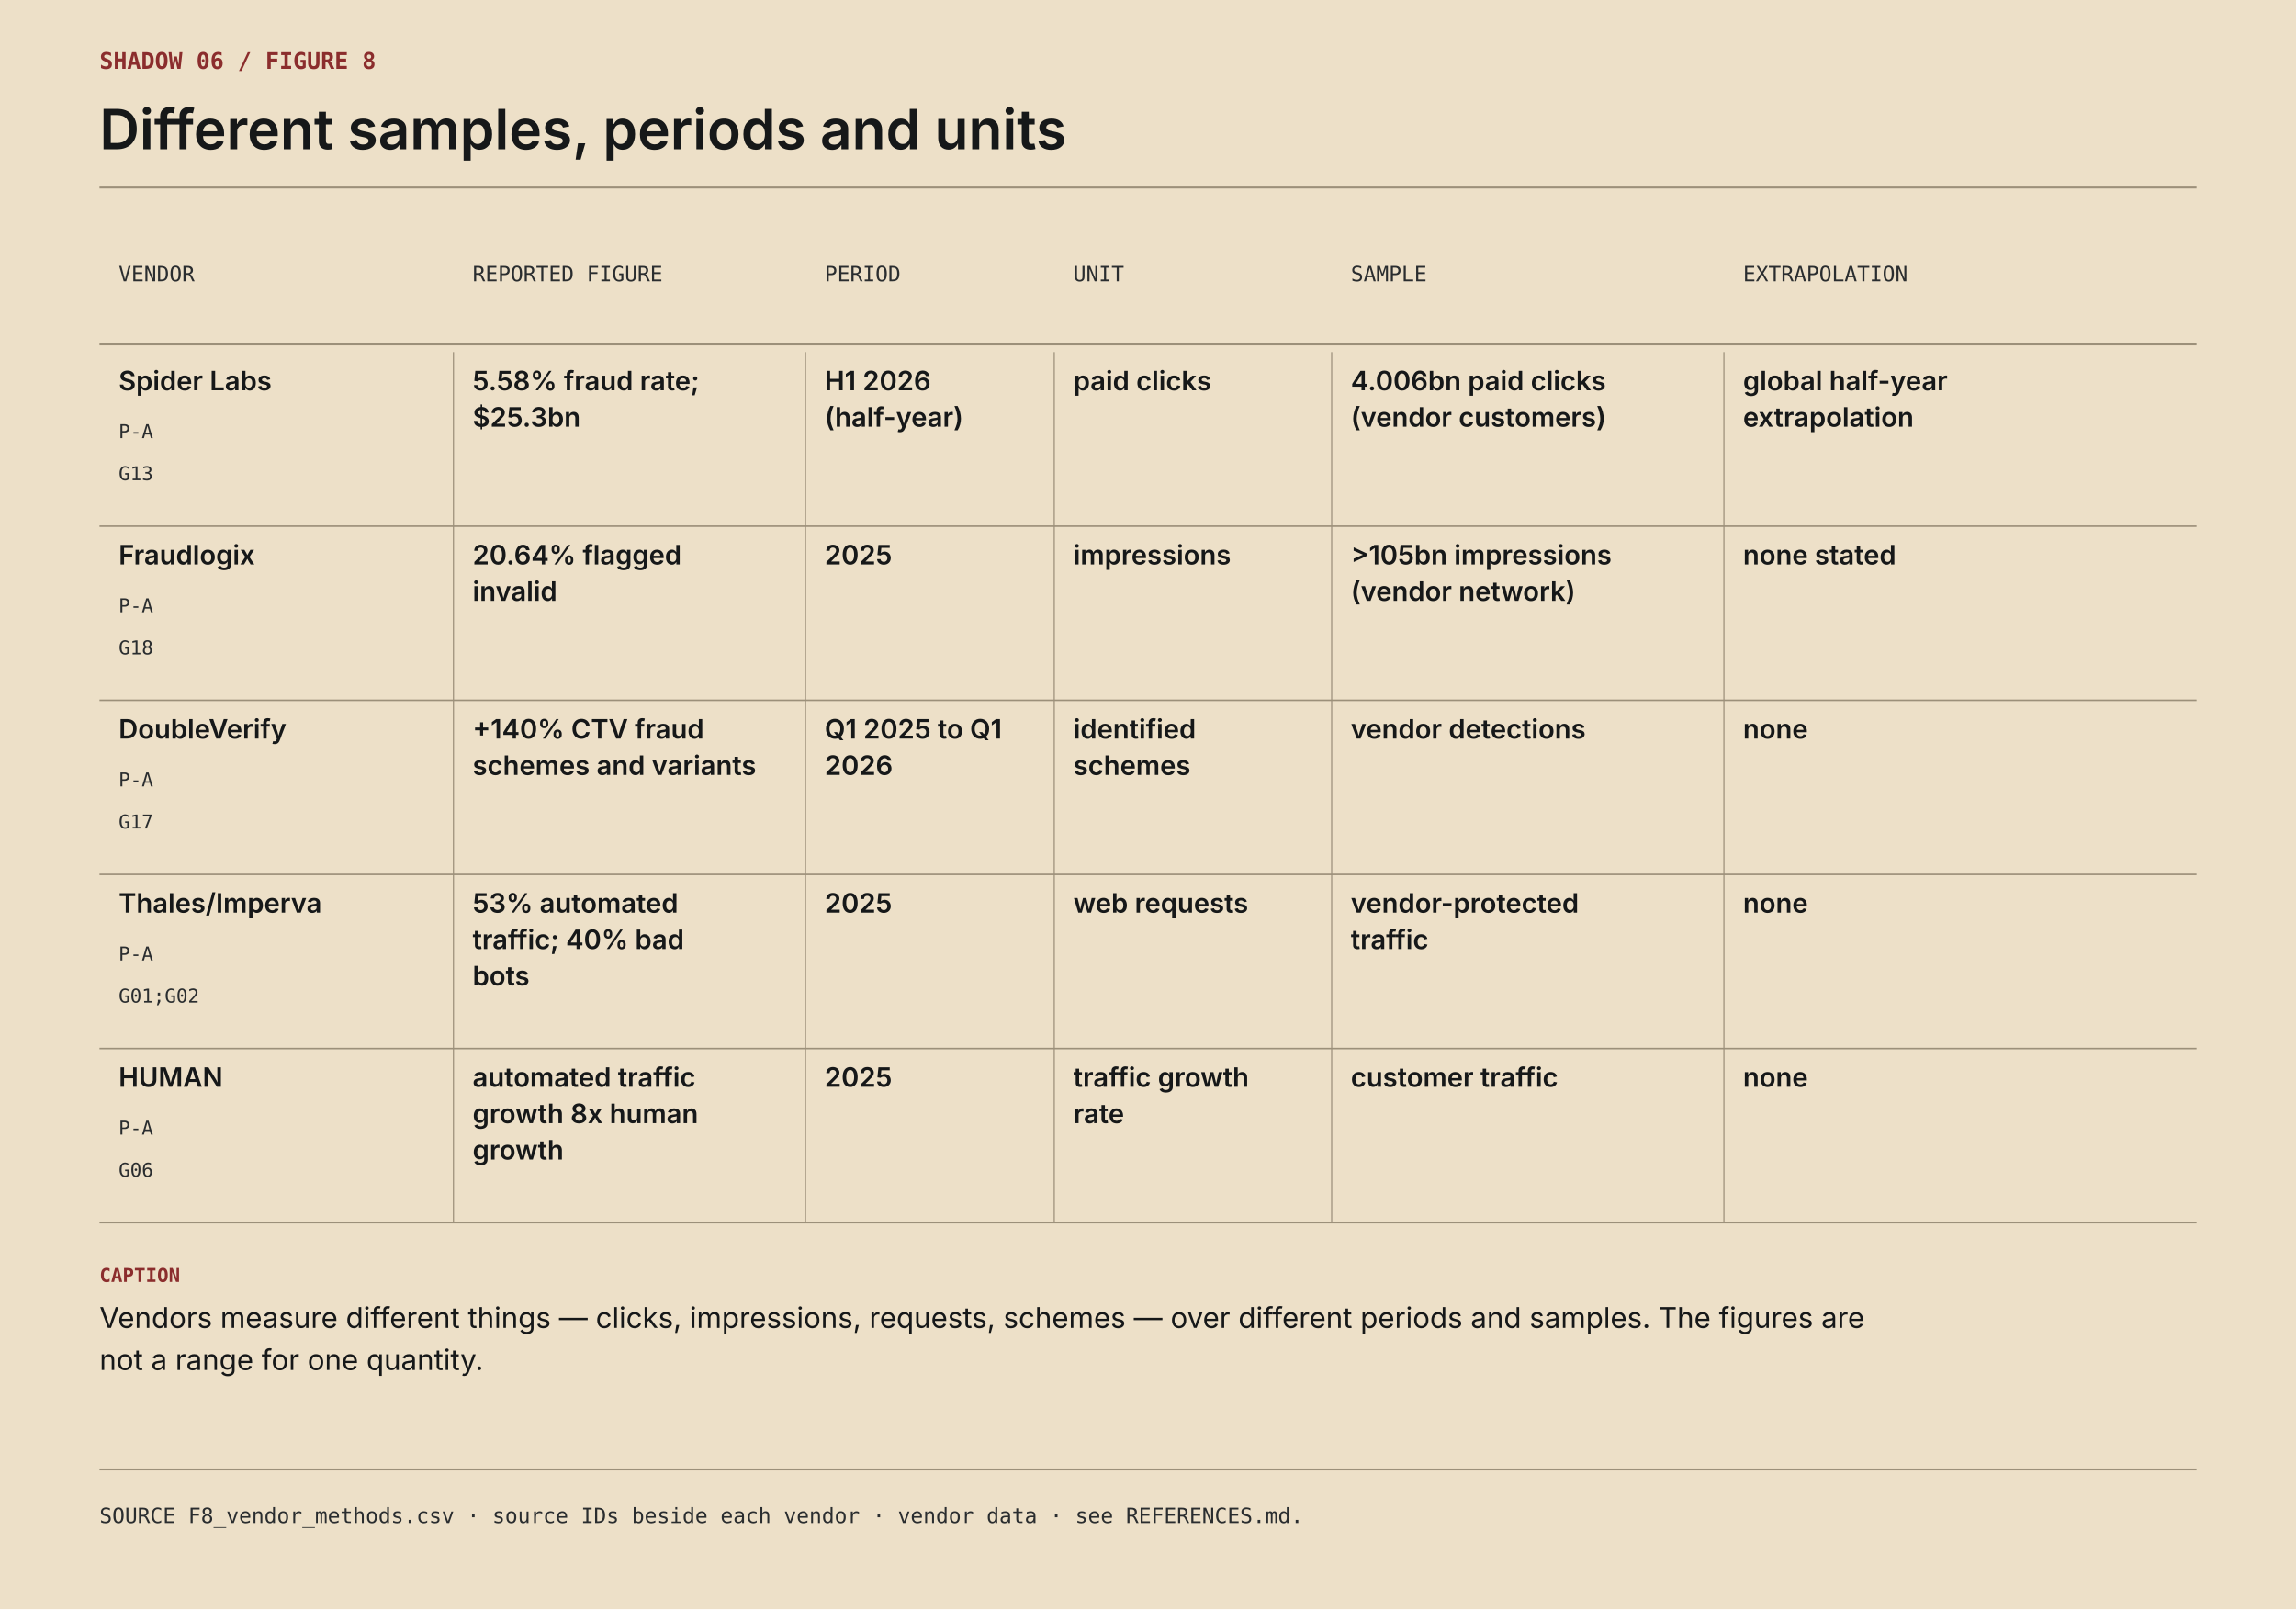
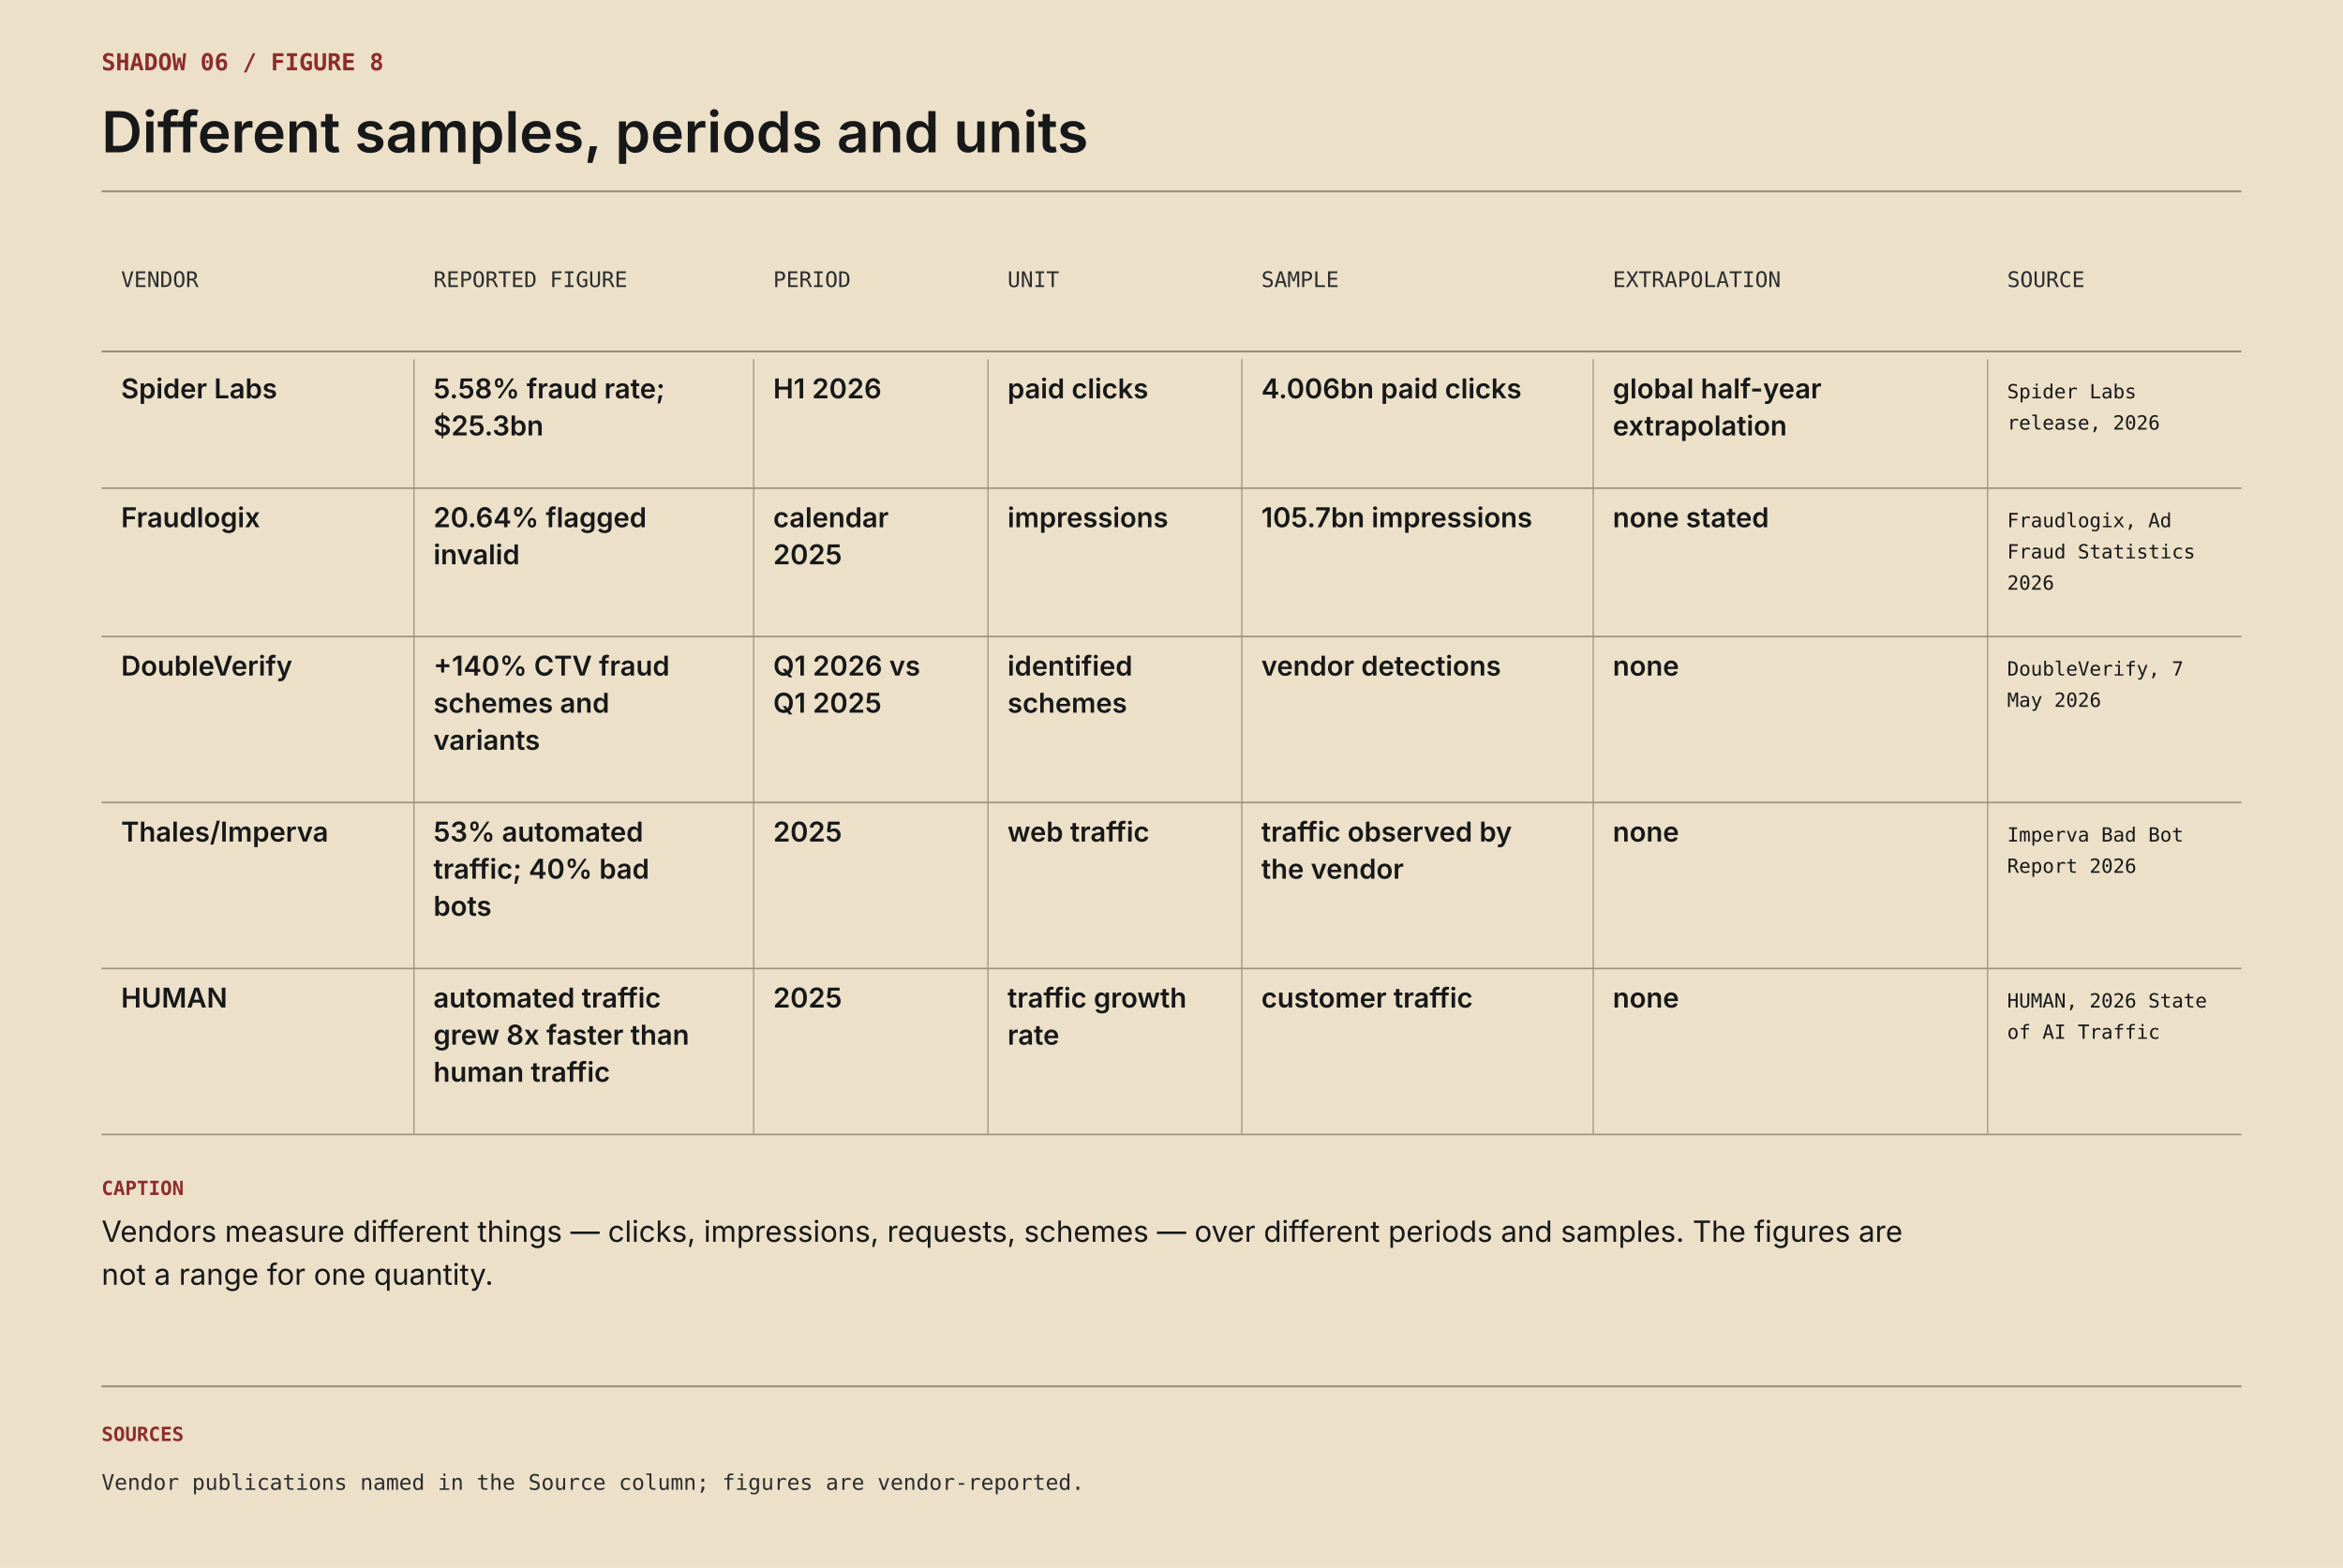
- <svg xmlns="http://www.w3.org/2000/svg" width="1200" height="841" viewBox="0 0 1200 841" role="img" aria-labelledby="title desc">
-   <rect width="1200" height="841" fill="#EDE0C8" />
+ <svg xmlns="http://www.w3.org/2000/svg" width="1200" height="803" viewBox="0 0 1200 803" role="img" aria-labelledby="title desc">
+   <rect width="1200" height="803" fill="#EDE0C8" />
  <text x="52" y="36" fill="#8B2D2D" font-family="JetBrains Mono,monospace" font-size="12" font-weight="600" text-anchor="start">SHADOW 06  /  FIGURE 8</text>
  <text x="52" y="78" fill="#161819" font-family="Inter,Arial,sans-serif" font-size="29" font-weight="600" text-anchor="start">Different samples, periods and units</text>
  <line x1="52" y1="98" x2="1148" y2="98" stroke="#9C907A" stroke-width="1" />
  <text x="62" y="147" fill="#2A2D2F" font-family="JetBrains Mono,monospace" font-size="11" font-weight="400" text-anchor="start">VENDOR</text>
-   <text x="247" y="147" fill="#2A2D2F" font-family="JetBrains Mono,monospace" font-size="11" font-weight="400" text-anchor="start">REPORTED FIGURE</text>
-   <text x="431" y="147" fill="#2A2D2F" font-family="JetBrains Mono,monospace" font-size="11" font-weight="400" text-anchor="start">PERIOD</text>
-   <text x="561" y="147" fill="#2A2D2F" font-family="JetBrains Mono,monospace" font-size="11" font-weight="400" text-anchor="start">UNIT</text>
-   <text x="706" y="147" fill="#2A2D2F" font-family="JetBrains Mono,monospace" font-size="11" font-weight="400" text-anchor="start">SAMPLE</text>
-   <text x="911" y="147" fill="#2A2D2F" font-family="JetBrains Mono,monospace" font-size="11" font-weight="400" text-anchor="start">EXTRAPOLATION</text>
+   <text x="222" y="147" fill="#2A2D2F" font-family="JetBrains Mono,monospace" font-size="11" font-weight="400" text-anchor="start">REPORTED FIGURE</text>
+   <text x="396" y="147" fill="#2A2D2F" font-family="JetBrains Mono,monospace" font-size="11" font-weight="400" text-anchor="start">PERIOD</text>
+   <text x="516" y="147" fill="#2A2D2F" font-family="JetBrains Mono,monospace" font-size="11" font-weight="400" text-anchor="start">UNIT</text>
+   <text x="646" y="147" fill="#2A2D2F" font-family="JetBrains Mono,monospace" font-size="11" font-weight="400" text-anchor="start">SAMPLE</text>
+   <text x="826" y="147" fill="#2A2D2F" font-family="JetBrains Mono,monospace" font-size="11" font-weight="400" text-anchor="start">EXTRAPOLATION</text>
+   <text x="1028" y="147" fill="#2A2D2F" font-family="JetBrains Mono,monospace" font-size="11" font-weight="400" text-anchor="start">SOURCE</text>
  <line x1="52" y1="180" x2="1148" y2="180" stroke="#9C907A" stroke-width="1" />
  <g data-row="0" data-field="vendor" data-value="Spider Labs">
    <text x="62" y="204" fill="#161819" font-family="Inter,Arial,sans-serif" font-size="14" font-weight="600" text-anchor="start">Spider Labs</text>
  </g>
-   <g data-row="0" data-field="tier" data-value="P-A">
-     <text x="62" y="229" fill="#2A2D2F" font-family="JetBrains Mono,monospace" font-size="10" font-weight="400" text-anchor="start">P-A</text>
+   <line x1="212" y1="184" x2="212" y2="250" stroke="#9C907A" stroke-width="0.6" />
+   <g data-row="0" data-field="reported_figure" data-value="5.58% fraud rate; $25.3bn">
+     <text x="222" y="204" fill="#161819" font-family="Inter,Arial,sans-serif" font-size="14" font-weight="600" text-anchor="start">5.58% fraud rate;</text>
+     <text x="222" y="223" fill="#161819" font-family="Inter,Arial,sans-serif" font-size="14" font-weight="600" text-anchor="start">$25.3bn</text>
  </g>
-   <g data-row="0" data-field="rows" data-value="G13">
-     <text x="62" y="251" fill="#2A2D2F" font-family="JetBrains Mono,monospace" font-size="10" font-weight="400" text-anchor="start">G13</text>
+   <line x1="386" y1="184" x2="386" y2="250" stroke="#9C907A" stroke-width="0.6" />
+   <g data-row="0" data-field="period" data-value="H1 2026">
+     <text x="396" y="204" fill="#161819" font-family="Inter,Arial,sans-serif" font-size="14" font-weight="600" text-anchor="start">H1 2026</text>
  </g>
-   <line x1="237" y1="184" x2="237" y2="275" stroke="#9C907A" stroke-width="0.6" />
-   <g data-row="0" data-field="reported_figure" data-value="5.58% fraud rate; $25.3bn">
-     <text x="247" y="204" fill="#161819" font-family="Inter,Arial,sans-serif" font-size="14" font-weight="600" text-anchor="start">5.58% fraud rate;</text>
-     <text x="247" y="223" fill="#161819" font-family="Inter,Arial,sans-serif" font-size="14" font-weight="600" text-anchor="start">$25.3bn</text>
+   <line x1="506" y1="184" x2="506" y2="250" stroke="#9C907A" stroke-width="0.6" />
+   <g data-row="0" data-field="unit" data-value="paid clicks">
+     <text x="516" y="204" fill="#161819" font-family="Inter,Arial,sans-serif" font-size="14" font-weight="600" text-anchor="start">paid clicks</text>
  </g>
-   <line x1="421" y1="184" x2="421" y2="275" stroke="#9C907A" stroke-width="0.6" />
-   <g data-row="0" data-field="period" data-value="H1 2026 (half-year)">
-     <text x="431" y="204" fill="#161819" font-family="Inter,Arial,sans-serif" font-size="14" font-weight="600" text-anchor="start">H1 2026</text>
-     <text x="431" y="223" fill="#161819" font-family="Inter,Arial,sans-serif" font-size="14" font-weight="600" text-anchor="start">(half-year)</text>
+   <line x1="636" y1="184" x2="636" y2="250" stroke="#9C907A" stroke-width="0.6" />
+   <g data-row="0" data-field="sample" data-value="4.006bn paid clicks">
+     <text x="646" y="204" fill="#161819" font-family="Inter,Arial,sans-serif" font-size="14" font-weight="600" text-anchor="start">4.006bn paid clicks</text>
  </g>
-   <line x1="551" y1="184" x2="551" y2="275" stroke="#9C907A" stroke-width="0.6" />
-   <g data-row="0" data-field="unit" data-value="paid clicks">
-     <text x="561" y="204" fill="#161819" font-family="Inter,Arial,sans-serif" font-size="14" font-weight="600" text-anchor="start">paid clicks</text>
+   <line x1="816" y1="184" x2="816" y2="250" stroke="#9C907A" stroke-width="0.6" />
+   <g data-row="0" data-field="extrapolation" data-value="global half-year extrapolation">
+     <text x="826" y="204" fill="#161819" font-family="Inter,Arial,sans-serif" font-size="14" font-weight="600" text-anchor="start">global half-year</text>
+     <text x="826" y="223" fill="#161819" font-family="Inter,Arial,sans-serif" font-size="14" font-weight="600" text-anchor="start">extrapolation</text>
  </g>
-   <line x1="696" y1="184" x2="696" y2="275" stroke="#9C907A" stroke-width="0.6" />
-   <g data-row="0" data-field="sample" data-value="4.006bn paid clicks (vendor customers)">
-     <text x="706" y="204" fill="#161819" font-family="Inter,Arial,sans-serif" font-size="14" font-weight="600" text-anchor="start">4.006bn paid clicks</text>
-     <text x="706" y="223" fill="#161819" font-family="Inter,Arial,sans-serif" font-size="14" font-weight="600" text-anchor="start">(vendor customers)</text>
+   <line x1="1018" y1="184" x2="1018" y2="250" stroke="#9C907A" stroke-width="0.6" />
+   <g data-row="0" data-field="source" data-value="Spider Labs release, 2026">
+     <text x="1028" y="204" fill="#161819" font-family="JetBrains Mono,monospace" font-size="10" font-weight="400" text-anchor="start">Spider Labs</text>
+     <text x="1028" y="220" fill="#161819" font-family="JetBrains Mono,monospace" font-size="10" font-weight="400" text-anchor="start">release, 2026</text>
  </g>
-   <line x1="901" y1="184" x2="901" y2="275" stroke="#9C907A" stroke-width="0.6" />
-   <g data-row="0" data-field="extrapolation" data-value="global half-year extrapolation">
-     <text x="911" y="204" fill="#161819" font-family="Inter,Arial,sans-serif" font-size="14" font-weight="600" text-anchor="start">global half-year</text>
-     <text x="911" y="223" fill="#161819" font-family="Inter,Arial,sans-serif" font-size="14" font-weight="600" text-anchor="start">extrapolation</text>
+   <line x1="52" y1="250" x2="1148" y2="250" stroke="#9C907A" stroke-width="0.8" />
+   <g data-row="1" data-field="vendor" data-value="Fraudlogix">
+     <text x="62" y="270" fill="#161819" font-family="Inter,Arial,sans-serif" font-size="14" font-weight="600" text-anchor="start">Fraudlogix</text>
  </g>
-   <line x1="52" y1="275" x2="1148" y2="275" stroke="#9C907A" stroke-width="0.8" />
-   <g data-row="1" data-field="vendor" data-value="Fraudlogix">
-     <text x="62" y="295" fill="#161819" font-family="Inter,Arial,sans-serif" font-size="14" font-weight="600" text-anchor="start">Fraudlogix</text>
+   <line x1="212" y1="250" x2="212" y2="326" stroke="#9C907A" stroke-width="0.6" />
+   <g data-row="1" data-field="reported_figure" data-value="20.64% flagged invalid">
+     <text x="222" y="270" fill="#161819" font-family="Inter,Arial,sans-serif" font-size="14" font-weight="600" text-anchor="start">20.64% flagged</text>
+     <text x="222" y="289" fill="#161819" font-family="Inter,Arial,sans-serif" font-size="14" font-weight="600" text-anchor="start">invalid</text>
  </g>
-   <g data-row="1" data-field="tier" data-value="P-A">
-     <text x="62" y="320" fill="#2A2D2F" font-family="JetBrains Mono,monospace" font-size="10" font-weight="400" text-anchor="start">P-A</text>
+   <line x1="386" y1="250" x2="386" y2="326" stroke="#9C907A" stroke-width="0.6" />
+   <g data-row="1" data-field="period" data-value="calendar 2025">
+     <text x="396" y="270" fill="#161819" font-family="Inter,Arial,sans-serif" font-size="14" font-weight="600" text-anchor="start">calendar</text>
+     <text x="396" y="289" fill="#161819" font-family="Inter,Arial,sans-serif" font-size="14" font-weight="600" text-anchor="start">2025</text>
  </g>
-   <g data-row="1" data-field="rows" data-value="G18">
-     <text x="62" y="342" fill="#2A2D2F" font-family="JetBrains Mono,monospace" font-size="10" font-weight="400" text-anchor="start">G18</text>
+   <line x1="506" y1="250" x2="506" y2="326" stroke="#9C907A" stroke-width="0.6" />
+   <g data-row="1" data-field="unit" data-value="impressions">
+     <text x="516" y="270" fill="#161819" font-family="Inter,Arial,sans-serif" font-size="14" font-weight="600" text-anchor="start">impressions</text>
  </g>
-   <line x1="237" y1="275" x2="237" y2="366" stroke="#9C907A" stroke-width="0.6" />
-   <g data-row="1" data-field="reported_figure" data-value="20.64% flagged invalid">
-     <text x="247" y="295" fill="#161819" font-family="Inter,Arial,sans-serif" font-size="14" font-weight="600" text-anchor="start">20.64% flagged</text>
-     <text x="247" y="314" fill="#161819" font-family="Inter,Arial,sans-serif" font-size="14" font-weight="600" text-anchor="start">invalid</text>
+   <line x1="636" y1="250" x2="636" y2="326" stroke="#9C907A" stroke-width="0.6" />
+   <g data-row="1" data-field="sample" data-value="105.7bn impressions">
+     <text x="646" y="270" fill="#161819" font-family="Inter,Arial,sans-serif" font-size="14" font-weight="600" text-anchor="start">105.7bn impressions</text>
  </g>
-   <line x1="421" y1="275" x2="421" y2="366" stroke="#9C907A" stroke-width="0.6" />
-   <g data-row="1" data-field="period" data-value="2025">
-     <text x="431" y="295" fill="#161819" font-family="Inter,Arial,sans-serif" font-size="14" font-weight="600" text-anchor="start">2025</text>
+   <line x1="816" y1="250" x2="816" y2="326" stroke="#9C907A" stroke-width="0.6" />
+   <g data-row="1" data-field="extrapolation" data-value="none stated">
+     <text x="826" y="270" fill="#161819" font-family="Inter,Arial,sans-serif" font-size="14" font-weight="600" text-anchor="start">none stated</text>
  </g>
-   <line x1="551" y1="275" x2="551" y2="366" stroke="#9C907A" stroke-width="0.6" />
-   <g data-row="1" data-field="unit" data-value="impressions">
-     <text x="561" y="295" fill="#161819" font-family="Inter,Arial,sans-serif" font-size="14" font-weight="600" text-anchor="start">impressions</text>
+   <line x1="1018" y1="250" x2="1018" y2="326" stroke="#9C907A" stroke-width="0.6" />
+   <g data-row="1" data-field="source" data-value="Fraudlogix, Ad Fraud Statistics 2026">
+     <text x="1028" y="270" fill="#161819" font-family="JetBrains Mono,monospace" font-size="10" font-weight="400" text-anchor="start">Fraudlogix, Ad</text>
+     <text x="1028" y="286" fill="#161819" font-family="JetBrains Mono,monospace" font-size="10" font-weight="400" text-anchor="start">Fraud Statistics</text>
+     <text x="1028" y="302" fill="#161819" font-family="JetBrains Mono,monospace" font-size="10" font-weight="400" text-anchor="start">2026</text>
  </g>
-   <line x1="696" y1="275" x2="696" y2="366" stroke="#9C907A" stroke-width="0.6" />
-   <g data-row="1" data-field="sample" data-value="&gt;105bn impressions (vendor network)">
-     <text x="706" y="295" fill="#161819" font-family="Inter,Arial,sans-serif" font-size="14" font-weight="600" text-anchor="start">&gt;105bn impressions</text>
-     <text x="706" y="314" fill="#161819" font-family="Inter,Arial,sans-serif" font-size="14" font-weight="600" text-anchor="start">(vendor network)</text>
+   <line x1="52" y1="326" x2="1148" y2="326" stroke="#9C907A" stroke-width="0.8" />
+   <g data-row="2" data-field="vendor" data-value="DoubleVerify">
+     <text x="62" y="346" fill="#161819" font-family="Inter,Arial,sans-serif" font-size="14" font-weight="600" text-anchor="start">DoubleVerify</text>
  </g>
-   <line x1="901" y1="275" x2="901" y2="366" stroke="#9C907A" stroke-width="0.6" />
-   <g data-row="1" data-field="extrapolation" data-value="none stated">
-     <text x="911" y="295" fill="#161819" font-family="Inter,Arial,sans-serif" font-size="14" font-weight="600" text-anchor="start">none stated</text>
+   <line x1="212" y1="326" x2="212" y2="411" stroke="#9C907A" stroke-width="0.6" />
+   <g data-row="2" data-field="reported_figure" data-value="+140% CTV fraud schemes and variants">
+     <text x="222" y="346" fill="#161819" font-family="Inter,Arial,sans-serif" font-size="14" font-weight="600" text-anchor="start">+140% CTV fraud</text>
+     <text x="222" y="365" fill="#161819" font-family="Inter,Arial,sans-serif" font-size="14" font-weight="600" text-anchor="start">schemes and</text>
+     <text x="222" y="384" fill="#161819" font-family="Inter,Arial,sans-serif" font-size="14" font-weight="600" text-anchor="start">variants</text>
  </g>
-   <line x1="52" y1="366" x2="1148" y2="366" stroke="#9C907A" stroke-width="0.8" />
-   <g data-row="2" data-field="vendor" data-value="DoubleVerify">
-     <text x="62" y="386" fill="#161819" font-family="Inter,Arial,sans-serif" font-size="14" font-weight="600" text-anchor="start">DoubleVerify</text>
+   <line x1="386" y1="326" x2="386" y2="411" stroke="#9C907A" stroke-width="0.6" />
+   <g data-row="2" data-field="period" data-value="Q1 2026 vs Q1 2025">
+     <text x="396" y="346" fill="#161819" font-family="Inter,Arial,sans-serif" font-size="14" font-weight="600" text-anchor="start">Q1 2026 vs</text>
+     <text x="396" y="365" fill="#161819" font-family="Inter,Arial,sans-serif" font-size="14" font-weight="600" text-anchor="start">Q1 2025</text>
  </g>
-   <g data-row="2" data-field="tier" data-value="P-A">
-     <text x="62" y="411" fill="#2A2D2F" font-family="JetBrains Mono,monospace" font-size="10" font-weight="400" text-anchor="start">P-A</text>
+   <line x1="506" y1="326" x2="506" y2="411" stroke="#9C907A" stroke-width="0.6" />
+   <g data-row="2" data-field="unit" data-value="identified schemes">
+     <text x="516" y="346" fill="#161819" font-family="Inter,Arial,sans-serif" font-size="14" font-weight="600" text-anchor="start">identified</text>
+     <text x="516" y="365" fill="#161819" font-family="Inter,Arial,sans-serif" font-size="14" font-weight="600" text-anchor="start">schemes</text>
  </g>
-   <g data-row="2" data-field="rows" data-value="G17">
-     <text x="62" y="433" fill="#2A2D2F" font-family="JetBrains Mono,monospace" font-size="10" font-weight="400" text-anchor="start">G17</text>
+   <line x1="636" y1="326" x2="636" y2="411" stroke="#9C907A" stroke-width="0.6" />
+   <g data-row="2" data-field="sample" data-value="vendor detections">
+     <text x="646" y="346" fill="#161819" font-family="Inter,Arial,sans-serif" font-size="14" font-weight="600" text-anchor="start">vendor detections</text>
  </g>
-   <line x1="237" y1="366" x2="237" y2="457" stroke="#9C907A" stroke-width="0.6" />
-   <g data-row="2" data-field="reported_figure" data-value="+140% CTV fraud schemes and variants">
-     <text x="247" y="386" fill="#161819" font-family="Inter,Arial,sans-serif" font-size="14" font-weight="600" text-anchor="start">+140% CTV fraud</text>
-     <text x="247" y="405" fill="#161819" font-family="Inter,Arial,sans-serif" font-size="14" font-weight="600" text-anchor="start">schemes and variants</text>
+   <line x1="816" y1="326" x2="816" y2="411" stroke="#9C907A" stroke-width="0.6" />
+   <g data-row="2" data-field="extrapolation" data-value="none">
+     <text x="826" y="346" fill="#161819" font-family="Inter,Arial,sans-serif" font-size="14" font-weight="600" text-anchor="start">none</text>
  </g>
-   <line x1="421" y1="366" x2="421" y2="457" stroke="#9C907A" stroke-width="0.6" />
-   <g data-row="2" data-field="period" data-value="Q1 2025 to Q1 2026">
-     <text x="431" y="386" fill="#161819" font-family="Inter,Arial,sans-serif" font-size="14" font-weight="600" text-anchor="start">Q1 2025 to Q1</text>
-     <text x="431" y="405" fill="#161819" font-family="Inter,Arial,sans-serif" font-size="14" font-weight="600" text-anchor="start">2026</text>
+   <line x1="1018" y1="326" x2="1018" y2="411" stroke="#9C907A" stroke-width="0.6" />
+   <g data-row="2" data-field="source" data-value="DoubleVerify, 7 May 2026">
+     <text x="1028" y="346" fill="#161819" font-family="JetBrains Mono,monospace" font-size="10" font-weight="400" text-anchor="start">DoubleVerify, 7</text>
+     <text x="1028" y="362" fill="#161819" font-family="JetBrains Mono,monospace" font-size="10" font-weight="400" text-anchor="start">May 2026</text>
  </g>
-   <line x1="551" y1="366" x2="551" y2="457" stroke="#9C907A" stroke-width="0.6" />
-   <g data-row="2" data-field="unit" data-value="identified schemes">
-     <text x="561" y="386" fill="#161819" font-family="Inter,Arial,sans-serif" font-size="14" font-weight="600" text-anchor="start">identified</text>
-     <text x="561" y="405" fill="#161819" font-family="Inter,Arial,sans-serif" font-size="14" font-weight="600" text-anchor="start">schemes</text>
+   <line x1="52" y1="411" x2="1148" y2="411" stroke="#9C907A" stroke-width="0.8" />
+   <g data-row="3" data-field="vendor" data-value="Thales/Imperva">
+     <text x="62" y="431" fill="#161819" font-family="Inter,Arial,sans-serif" font-size="14" font-weight="600" text-anchor="start">Thales/Imperva</text>
  </g>
-   <line x1="696" y1="366" x2="696" y2="457" stroke="#9C907A" stroke-width="0.6" />
-   <g data-row="2" data-field="sample" data-value="vendor detections">
-     <text x="706" y="386" fill="#161819" font-family="Inter,Arial,sans-serif" font-size="14" font-weight="600" text-anchor="start">vendor detections</text>
+   <line x1="212" y1="411" x2="212" y2="496" stroke="#9C907A" stroke-width="0.6" />
+   <g data-row="3" data-field="reported_figure" data-value="53% automated traffic; 40% bad bots">
+     <text x="222" y="431" fill="#161819" font-family="Inter,Arial,sans-serif" font-size="14" font-weight="600" text-anchor="start">53% automated</text>
+     <text x="222" y="450" fill="#161819" font-family="Inter,Arial,sans-serif" font-size="14" font-weight="600" text-anchor="start">traffic; 40% bad</text>
+     <text x="222" y="469" fill="#161819" font-family="Inter,Arial,sans-serif" font-size="14" font-weight="600" text-anchor="start">bots</text>
  </g>
-   <line x1="901" y1="366" x2="901" y2="457" stroke="#9C907A" stroke-width="0.6" />
-   <g data-row="2" data-field="extrapolation" data-value="none">
-     <text x="911" y="386" fill="#161819" font-family="Inter,Arial,sans-serif" font-size="14" font-weight="600" text-anchor="start">none</text>
+   <line x1="386" y1="411" x2="386" y2="496" stroke="#9C907A" stroke-width="0.6" />
+   <g data-row="3" data-field="period" data-value="2025">
+     <text x="396" y="431" fill="#161819" font-family="Inter,Arial,sans-serif" font-size="14" font-weight="600" text-anchor="start">2025</text>
  </g>
-   <line x1="52" y1="457" x2="1148" y2="457" stroke="#9C907A" stroke-width="0.8" />
-   <g data-row="3" data-field="vendor" data-value="Thales/Imperva">
-     <text x="62" y="477" fill="#161819" font-family="Inter,Arial,sans-serif" font-size="14" font-weight="600" text-anchor="start">Thales/Imperva</text>
+   <line x1="506" y1="411" x2="506" y2="496" stroke="#9C907A" stroke-width="0.6" />
+   <g data-row="3" data-field="unit" data-value="web traffic">
+     <text x="516" y="431" fill="#161819" font-family="Inter,Arial,sans-serif" font-size="14" font-weight="600" text-anchor="start">web traffic</text>
  </g>
-   <g data-row="3" data-field="tier" data-value="P-A">
-     <text x="62" y="502" fill="#2A2D2F" font-family="JetBrains Mono,monospace" font-size="10" font-weight="400" text-anchor="start">P-A</text>
+   <line x1="636" y1="411" x2="636" y2="496" stroke="#9C907A" stroke-width="0.6" />
+   <g data-row="3" data-field="sample" data-value="traffic observed by the vendor">
+     <text x="646" y="431" fill="#161819" font-family="Inter,Arial,sans-serif" font-size="14" font-weight="600" text-anchor="start">traffic observed by</text>
+     <text x="646" y="450" fill="#161819" font-family="Inter,Arial,sans-serif" font-size="14" font-weight="600" text-anchor="start">the vendor</text>
  </g>
-   <g data-row="3" data-field="rows" data-value="G01;G02">
-     <text x="62" y="524" fill="#2A2D2F" font-family="JetBrains Mono,monospace" font-size="10" font-weight="400" text-anchor="start">G01;G02</text>
+   <line x1="816" y1="411" x2="816" y2="496" stroke="#9C907A" stroke-width="0.6" />
+   <g data-row="3" data-field="extrapolation" data-value="none">
+     <text x="826" y="431" fill="#161819" font-family="Inter,Arial,sans-serif" font-size="14" font-weight="600" text-anchor="start">none</text>
  </g>
-   <line x1="237" y1="457" x2="237" y2="548" stroke="#9C907A" stroke-width="0.6" />
-   <g data-row="3" data-field="reported_figure" data-value="53% automated traffic; 40% bad bots">
-     <text x="247" y="477" fill="#161819" font-family="Inter,Arial,sans-serif" font-size="14" font-weight="600" text-anchor="start">53% automated</text>
-     <text x="247" y="496" fill="#161819" font-family="Inter,Arial,sans-serif" font-size="14" font-weight="600" text-anchor="start">traffic; 40% bad</text>
-     <text x="247" y="515" fill="#161819" font-family="Inter,Arial,sans-serif" font-size="14" font-weight="600" text-anchor="start">bots</text>
+   <line x1="1018" y1="411" x2="1018" y2="496" stroke="#9C907A" stroke-width="0.6" />
+   <g data-row="3" data-field="source" data-value="Imperva Bad Bot Report 2026">
+     <text x="1028" y="431" fill="#161819" font-family="JetBrains Mono,monospace" font-size="10" font-weight="400" text-anchor="start">Imperva Bad Bot</text>
+     <text x="1028" y="447" fill="#161819" font-family="JetBrains Mono,monospace" font-size="10" font-weight="400" text-anchor="start">Report 2026</text>
  </g>
-   <line x1="421" y1="457" x2="421" y2="548" stroke="#9C907A" stroke-width="0.6" />
-   <g data-row="3" data-field="period" data-value="2025">
-     <text x="431" y="477" fill="#161819" font-family="Inter,Arial,sans-serif" font-size="14" font-weight="600" text-anchor="start">2025</text>
+   <line x1="52" y1="496" x2="1148" y2="496" stroke="#9C907A" stroke-width="0.8" />
+   <g data-row="4" data-field="vendor" data-value="HUMAN">
+     <text x="62" y="516" fill="#161819" font-family="Inter,Arial,sans-serif" font-size="14" font-weight="600" text-anchor="start">HUMAN</text>
  </g>
-   <line x1="551" y1="457" x2="551" y2="548" stroke="#9C907A" stroke-width="0.6" />
-   <g data-row="3" data-field="unit" data-value="web requests">
-     <text x="561" y="477" fill="#161819" font-family="Inter,Arial,sans-serif" font-size="14" font-weight="600" text-anchor="start">web requests</text>
+   <line x1="212" y1="496" x2="212" y2="581" stroke="#9C907A" stroke-width="0.6" />
+   <g data-row="4" data-field="reported_figure" data-value="automated traffic grew 8x faster than human traffic">
+     <text x="222" y="516" fill="#161819" font-family="Inter,Arial,sans-serif" font-size="14" font-weight="600" text-anchor="start">automated traffic</text>
+     <text x="222" y="535" fill="#161819" font-family="Inter,Arial,sans-serif" font-size="14" font-weight="600" text-anchor="start">grew 8x faster than</text>
+     <text x="222" y="554" fill="#161819" font-family="Inter,Arial,sans-serif" font-size="14" font-weight="600" text-anchor="start">human traffic</text>
  </g>
-   <line x1="696" y1="457" x2="696" y2="548" stroke="#9C907A" stroke-width="0.6" />
-   <g data-row="3" data-field="sample" data-value="vendor-protected traffic">
-     <text x="706" y="477" fill="#161819" font-family="Inter,Arial,sans-serif" font-size="14" font-weight="600" text-anchor="start">vendor-protected</text>
-     <text x="706" y="496" fill="#161819" font-family="Inter,Arial,sans-serif" font-size="14" font-weight="600" text-anchor="start">traffic</text>
+   <line x1="386" y1="496" x2="386" y2="581" stroke="#9C907A" stroke-width="0.6" />
+   <g data-row="4" data-field="period" data-value="2025">
+     <text x="396" y="516" fill="#161819" font-family="Inter,Arial,sans-serif" font-size="14" font-weight="600" text-anchor="start">2025</text>
  </g>
-   <line x1="901" y1="457" x2="901" y2="548" stroke="#9C907A" stroke-width="0.6" />
-   <g data-row="3" data-field="extrapolation" data-value="none">
-     <text x="911" y="477" fill="#161819" font-family="Inter,Arial,sans-serif" font-size="14" font-weight="600" text-anchor="start">none</text>
+   <line x1="506" y1="496" x2="506" y2="581" stroke="#9C907A" stroke-width="0.6" />
+   <g data-row="4" data-field="unit" data-value="traffic growth rate">
+     <text x="516" y="516" fill="#161819" font-family="Inter,Arial,sans-serif" font-size="14" font-weight="600" text-anchor="start">traffic growth</text>
+     <text x="516" y="535" fill="#161819" font-family="Inter,Arial,sans-serif" font-size="14" font-weight="600" text-anchor="start">rate</text>
  </g>
-   <line x1="52" y1="548" x2="1148" y2="548" stroke="#9C907A" stroke-width="0.8" />
-   <g data-row="4" data-field="vendor" data-value="HUMAN">
-     <text x="62" y="568" fill="#161819" font-family="Inter,Arial,sans-serif" font-size="14" font-weight="600" text-anchor="start">HUMAN</text>
+   <line x1="636" y1="496" x2="636" y2="581" stroke="#9C907A" stroke-width="0.6" />
+   <g data-row="4" data-field="sample" data-value="customer traffic">
+     <text x="646" y="516" fill="#161819" font-family="Inter,Arial,sans-serif" font-size="14" font-weight="600" text-anchor="start">customer traffic</text>
  </g>
-   <g data-row="4" data-field="tier" data-value="P-A">
-     <text x="62" y="593" fill="#2A2D2F" font-family="JetBrains Mono,monospace" font-size="10" font-weight="400" text-anchor="start">P-A</text>
+   <line x1="816" y1="496" x2="816" y2="581" stroke="#9C907A" stroke-width="0.6" />
+   <g data-row="4" data-field="extrapolation" data-value="none">
+     <text x="826" y="516" fill="#161819" font-family="Inter,Arial,sans-serif" font-size="14" font-weight="600" text-anchor="start">none</text>
  </g>
-   <g data-row="4" data-field="rows" data-value="G06">
-     <text x="62" y="615" fill="#2A2D2F" font-family="JetBrains Mono,monospace" font-size="10" font-weight="400" text-anchor="start">G06</text>
+   <line x1="1018" y1="496" x2="1018" y2="581" stroke="#9C907A" stroke-width="0.6" />
+   <g data-row="4" data-field="source" data-value="HUMAN, 2026 State of AI Traffic">
+     <text x="1028" y="516" fill="#161819" font-family="JetBrains Mono,monospace" font-size="10" font-weight="400" text-anchor="start">HUMAN, 2026 State</text>
+     <text x="1028" y="532" fill="#161819" font-family="JetBrains Mono,monospace" font-size="10" font-weight="400" text-anchor="start">of AI Traffic</text>
  </g>
-   <line x1="237" y1="548" x2="237" y2="639" stroke="#9C907A" stroke-width="0.6" />
-   <g data-row="4" data-field="reported_figure" data-value="automated traffic growth 8x human growth">
-     <text x="247" y="568" fill="#161819" font-family="Inter,Arial,sans-serif" font-size="14" font-weight="600" text-anchor="start">automated traffic</text>
-     <text x="247" y="587" fill="#161819" font-family="Inter,Arial,sans-serif" font-size="14" font-weight="600" text-anchor="start">growth 8x human</text>
-     <text x="247" y="606" fill="#161819" font-family="Inter,Arial,sans-serif" font-size="14" font-weight="600" text-anchor="start">growth</text>
-   </g>
-   <line x1="421" y1="548" x2="421" y2="639" stroke="#9C907A" stroke-width="0.6" />
-   <g data-row="4" data-field="period" data-value="2025">
-     <text x="431" y="568" fill="#161819" font-family="Inter,Arial,sans-serif" font-size="14" font-weight="600" text-anchor="start">2025</text>
-   </g>
-   <line x1="551" y1="548" x2="551" y2="639" stroke="#9C907A" stroke-width="0.6" />
-   <g data-row="4" data-field="unit" data-value="traffic growth rate">
-     <text x="561" y="568" fill="#161819" font-family="Inter,Arial,sans-serif" font-size="14" font-weight="600" text-anchor="start">traffic growth</text>
-     <text x="561" y="587" fill="#161819" font-family="Inter,Arial,sans-serif" font-size="14" font-weight="600" text-anchor="start">rate</text>
-   </g>
-   <line x1="696" y1="548" x2="696" y2="639" stroke="#9C907A" stroke-width="0.6" />
-   <g data-row="4" data-field="sample" data-value="customer traffic">
-     <text x="706" y="568" fill="#161819" font-family="Inter,Arial,sans-serif" font-size="14" font-weight="600" text-anchor="start">customer traffic</text>
-   </g>
-   <line x1="901" y1="548" x2="901" y2="639" stroke="#9C907A" stroke-width="0.6" />
-   <g data-row="4" data-field="extrapolation" data-value="none">
-     <text x="911" y="568" fill="#161819" font-family="Inter,Arial,sans-serif" font-size="14" font-weight="600" text-anchor="start">none</text>
-   </g>
-   <line x1="52" y1="639" x2="1148" y2="639" stroke="#9C907A" stroke-width="0.8" />
-   <text x="52" y="670" fill="#8B2D2D" font-family="JetBrains Mono,monospace" font-size="10" font-weight="600" text-anchor="start">CAPTION</text>
-   <text x="52" y="694" fill="#161819" font-family="Inter,Arial,sans-serif" font-size="15" font-weight="400" text-anchor="start">Vendors measure different things — clicks, impressions, requests, schemes — over different periods and samples. The figures are</text>
-   <text x="52" y="716" fill="#161819" font-family="Inter,Arial,sans-serif" font-size="15" font-weight="400" text-anchor="start">not a range for one quantity.</text>
-   <line x1="52" y1="768" x2="1148" y2="768" stroke="#9C907A" stroke-width="1" />
-   <text x="52" y="796" fill="#2A2D2F" font-family="JetBrains Mono,monospace" font-size="11" font-weight="400" text-anchor="start">SOURCE  F8_vendor_methods.csv · source IDs beside each vendor · vendor data · see REFERENCES.md.</text>
+   <line x1="52" y1="581" x2="1148" y2="581" stroke="#9C907A" stroke-width="0.8" />
+   <text x="52" y="612" fill="#8B2D2D" font-family="JetBrains Mono,monospace" font-size="10" font-weight="600" text-anchor="start">CAPTION</text>
+   <text x="52" y="636" fill="#161819" font-family="Inter,Arial,sans-serif" font-size="15" font-weight="400" text-anchor="start">Vendors measure different things — clicks, impressions, requests, schemes — over different periods and samples. The figures are</text>
+   <text x="52" y="658" fill="#161819" font-family="Inter,Arial,sans-serif" font-size="15" font-weight="400" text-anchor="start">not a range for one quantity.</text>
+   <line x1="52" y1="710" x2="1148" y2="710" stroke="#9C907A" stroke-width="1" />
+   <text x="52" y="738" fill="#8B2D2D" font-family="JetBrains Mono,monospace" font-size="10" font-weight="600" text-anchor="start">SOURCES</text>
+   <text x="52" y="763" fill="#2A2D2F" font-family="JetBrains Mono,monospace" font-size="11" font-weight="400" text-anchor="start">Vendor publications named in the Source column; figures are vendor-reported.</text>
</svg>
